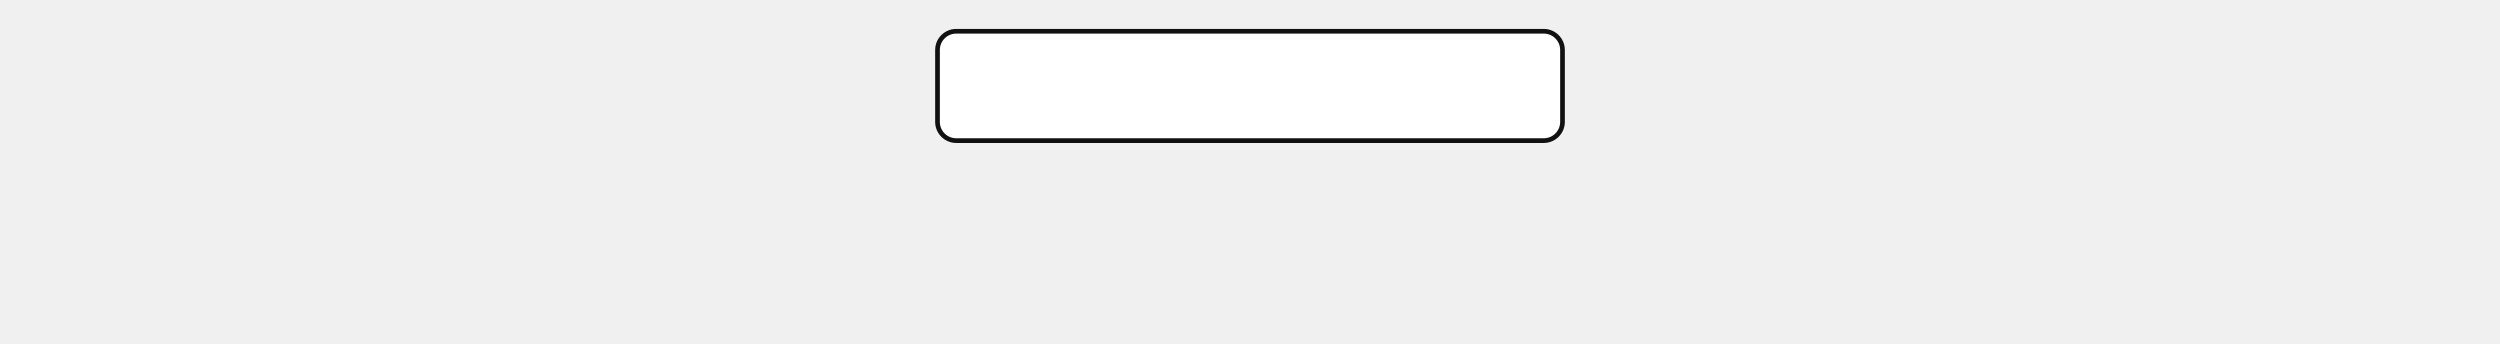
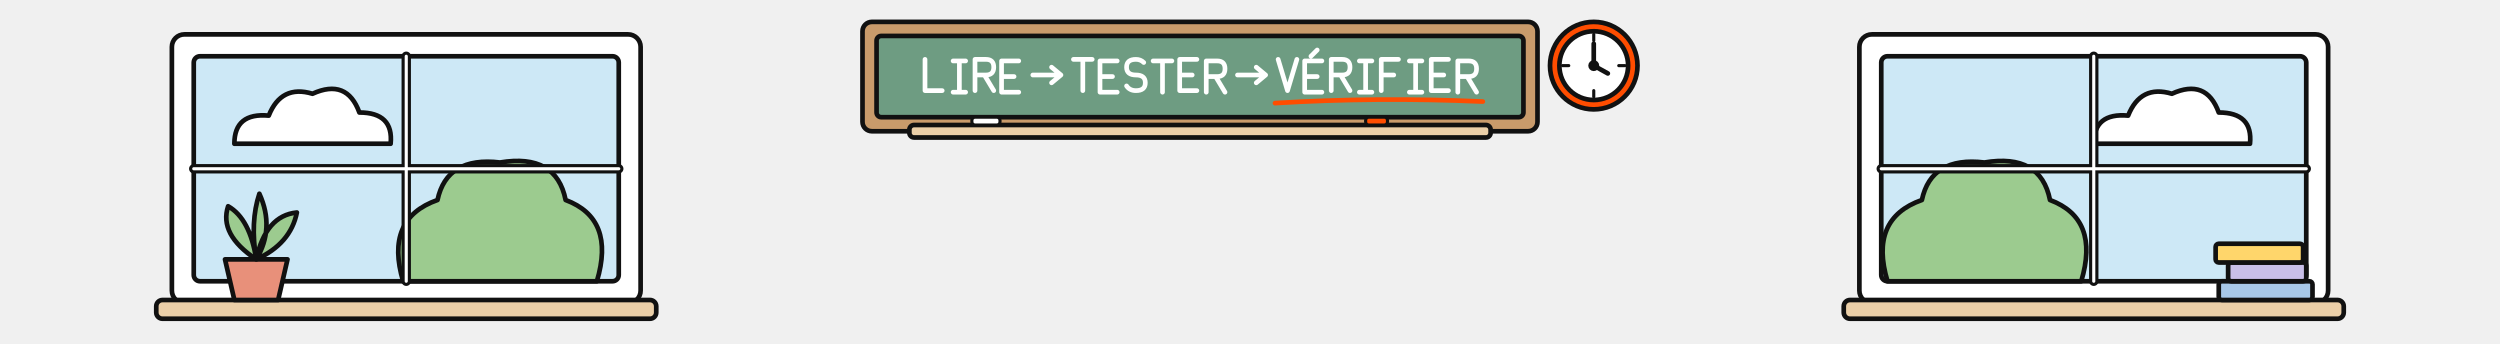
<svg xmlns="http://www.w3.org/2000/svg" viewBox="0 0 1600 220" width="1600" height="220">
-   <g stroke="#111" stroke-width="3" stroke-linejoin="round" stroke-linecap="round">
-     <rect x="600" y="20" width="400" height="70" rx="12" fill="#ffffff" />
+   <g stroke="#111111" stroke-width="3" stroke-linejoin="round" stroke-linecap="round">
+     <rect x="110" y="22" width="300" height="172" rx="8" fill="#ffffff" />
+     <rect x="124" y="36" width="272" height="144" rx="4" fill="#cde8f6" />
+     <path d="M150 92 Q150 72 172 74 Q180 54 200 60 Q222 50 230 72 Q252 72 250 92 Z" fill="#ffffff" />
+     <path d="M258 180 Q246 140 280 128 Q286 100 320 104 Q356 98 362 128 Q394 140 382 180 Z" fill="#9ccb8f" />
+     <path d="M260 36 V180 M124 108 H396" stroke-width="6" />
+     <path d="M260 36 V180 M124 108 H396" stroke="#ffffff" stroke-width="2" />
+     <rect x="100" y="192" width="320" height="12" rx="4" fill="#ebcfa8" />
+     <rect x="1190" y="22" width="300" height="172" rx="8" fill="#ffffff" />
+     <rect x="1204" y="36" width="272" height="144" rx="4" fill="#cde8f6" />
+     <path d="M1340 92 Q1340 72 1362 74 Q1370 54 1390 60 Q1412 50 1420 72 Q1442 72 1440 92 Z" fill="#ffffff" />
+     <path d="M1208 180 Q1196 140 1230 128 Q1236 100 1270 104 Q1306 98 1312 128 Q1344 140 1332 180 Z" fill="#9ccb8f" />
+     <path d="M1340 36 V180 M1204 108 H1476" stroke-width="6" />
+     <path d="M1340 36 V180 M1204 108 H1476" stroke="#ffffff" stroke-width="2" />
+     <rect x="1180" y="192" width="320" height="12" rx="4" fill="#ebcfa8" />
+     <path d="M150 192 L144 166 H184 L178 192 Z" fill="#e8907a" />
+     <path d="M164 166 Q140 150 146 132 Q160 140 164 166 Z M164 166 Q170 138 190 136 Q186 156 164 166 Z M164 166 Q160 142 166 124 Q176 146 164 166 Z" fill="#9ccb8f" />
+     <rect x="1420" y="180" width="60" height="12" rx="2" fill="#a8c8e8" />
+     <rect x="1426" y="168" width="50" height="12" rx="2" fill="#c9bfe8" />
+     <rect x="1418" y="156" width="56" height="12" rx="2" fill="#ffd66b" />
+     <rect x="552" y="14" width="432" height="70" rx="6" fill="#c99b6b" />
+     <rect x="561" y="23" width="414" height="52" rx="3" fill="#6e9c82" />
+     <rect x="582" y="80" width="372" height="8" rx="3" fill="#ebcfa8" />
+     <rect x="622" y="75" width="18" height="5" rx="2" fill="#ffffff" stroke-width="2" />
+     <rect x="874" y="75" width="14" height="5" rx="2" fill="#ff4d00" stroke-width="2" />
+     <path d="M592 38 V58 H603 M610 39 H618 M614 39 V59 M610 59 H618 M624 58 V38 H631 Q636 38 636 43 Q636 48 631 48 H624 M630 48 L636 58 M652 39 H641 V59 H652 M641 49 H649 M661 48 H679 M673 43 L679 48 L673 53 M687 38 H699 M693 38 V58 M715 39 H704 V59 H715 M704 49 H712 M732 40 Q730 38 727 38 Q721 38 721 43 Q721 48 727 48 Q733 48 733 53 Q733 58 727 58 Q723 58 721 55 M738 39 H750 M744 39 V59 M766 38 H755 V58 H766 M755 48 H763 M772 59 V39 H779 Q784 39 784 44 Q784 49 779 49 H772 M778 49 L784 59 M792 48 H810 M804 43 L810 48 L804 53 M818 38 L824 58 L830 38 M846 39 H835 V59 H846 M835 49 H843 M839 36 L843 32 M852 58 V38 H859 Q864 38 864 43 Q864 48 859 48 H852 M858 48 L864 58 M870 39 H878 M874 39 V59 M870 59 H878 M895 38 H884 V58 M884 48 H892 M902 39 H910 M906 39 V59 M902 59 H910 M927 38 H916 V58 H927 M916 48 H924 M933 59 V39 H940 Q945 39 945 44 Q945 49 940 49 H933 M939 49 L945 59" fill="none" stroke="#ffffff" stroke-width="3" />
+     <path d="M816 66 Q881 62 949 65" fill="none" stroke="#ff4d00" stroke-width="3" />
+     <circle cx="1020" cy="42" r="28" fill="#ff4d00" />
+     <circle cx="1020" cy="42" r="22" fill="#ffffff" />
+     <path d="M1020 22 V26 M1040 42 H1036 M1020 62 V58 M1000 42 H1004" stroke-width="2" />
+     <path d="M1020 42 V28 M1020 42 L1029 47" />
+     <circle cx="1020" cy="42" r="2" fill="#111111" />
  </g>
</svg>
